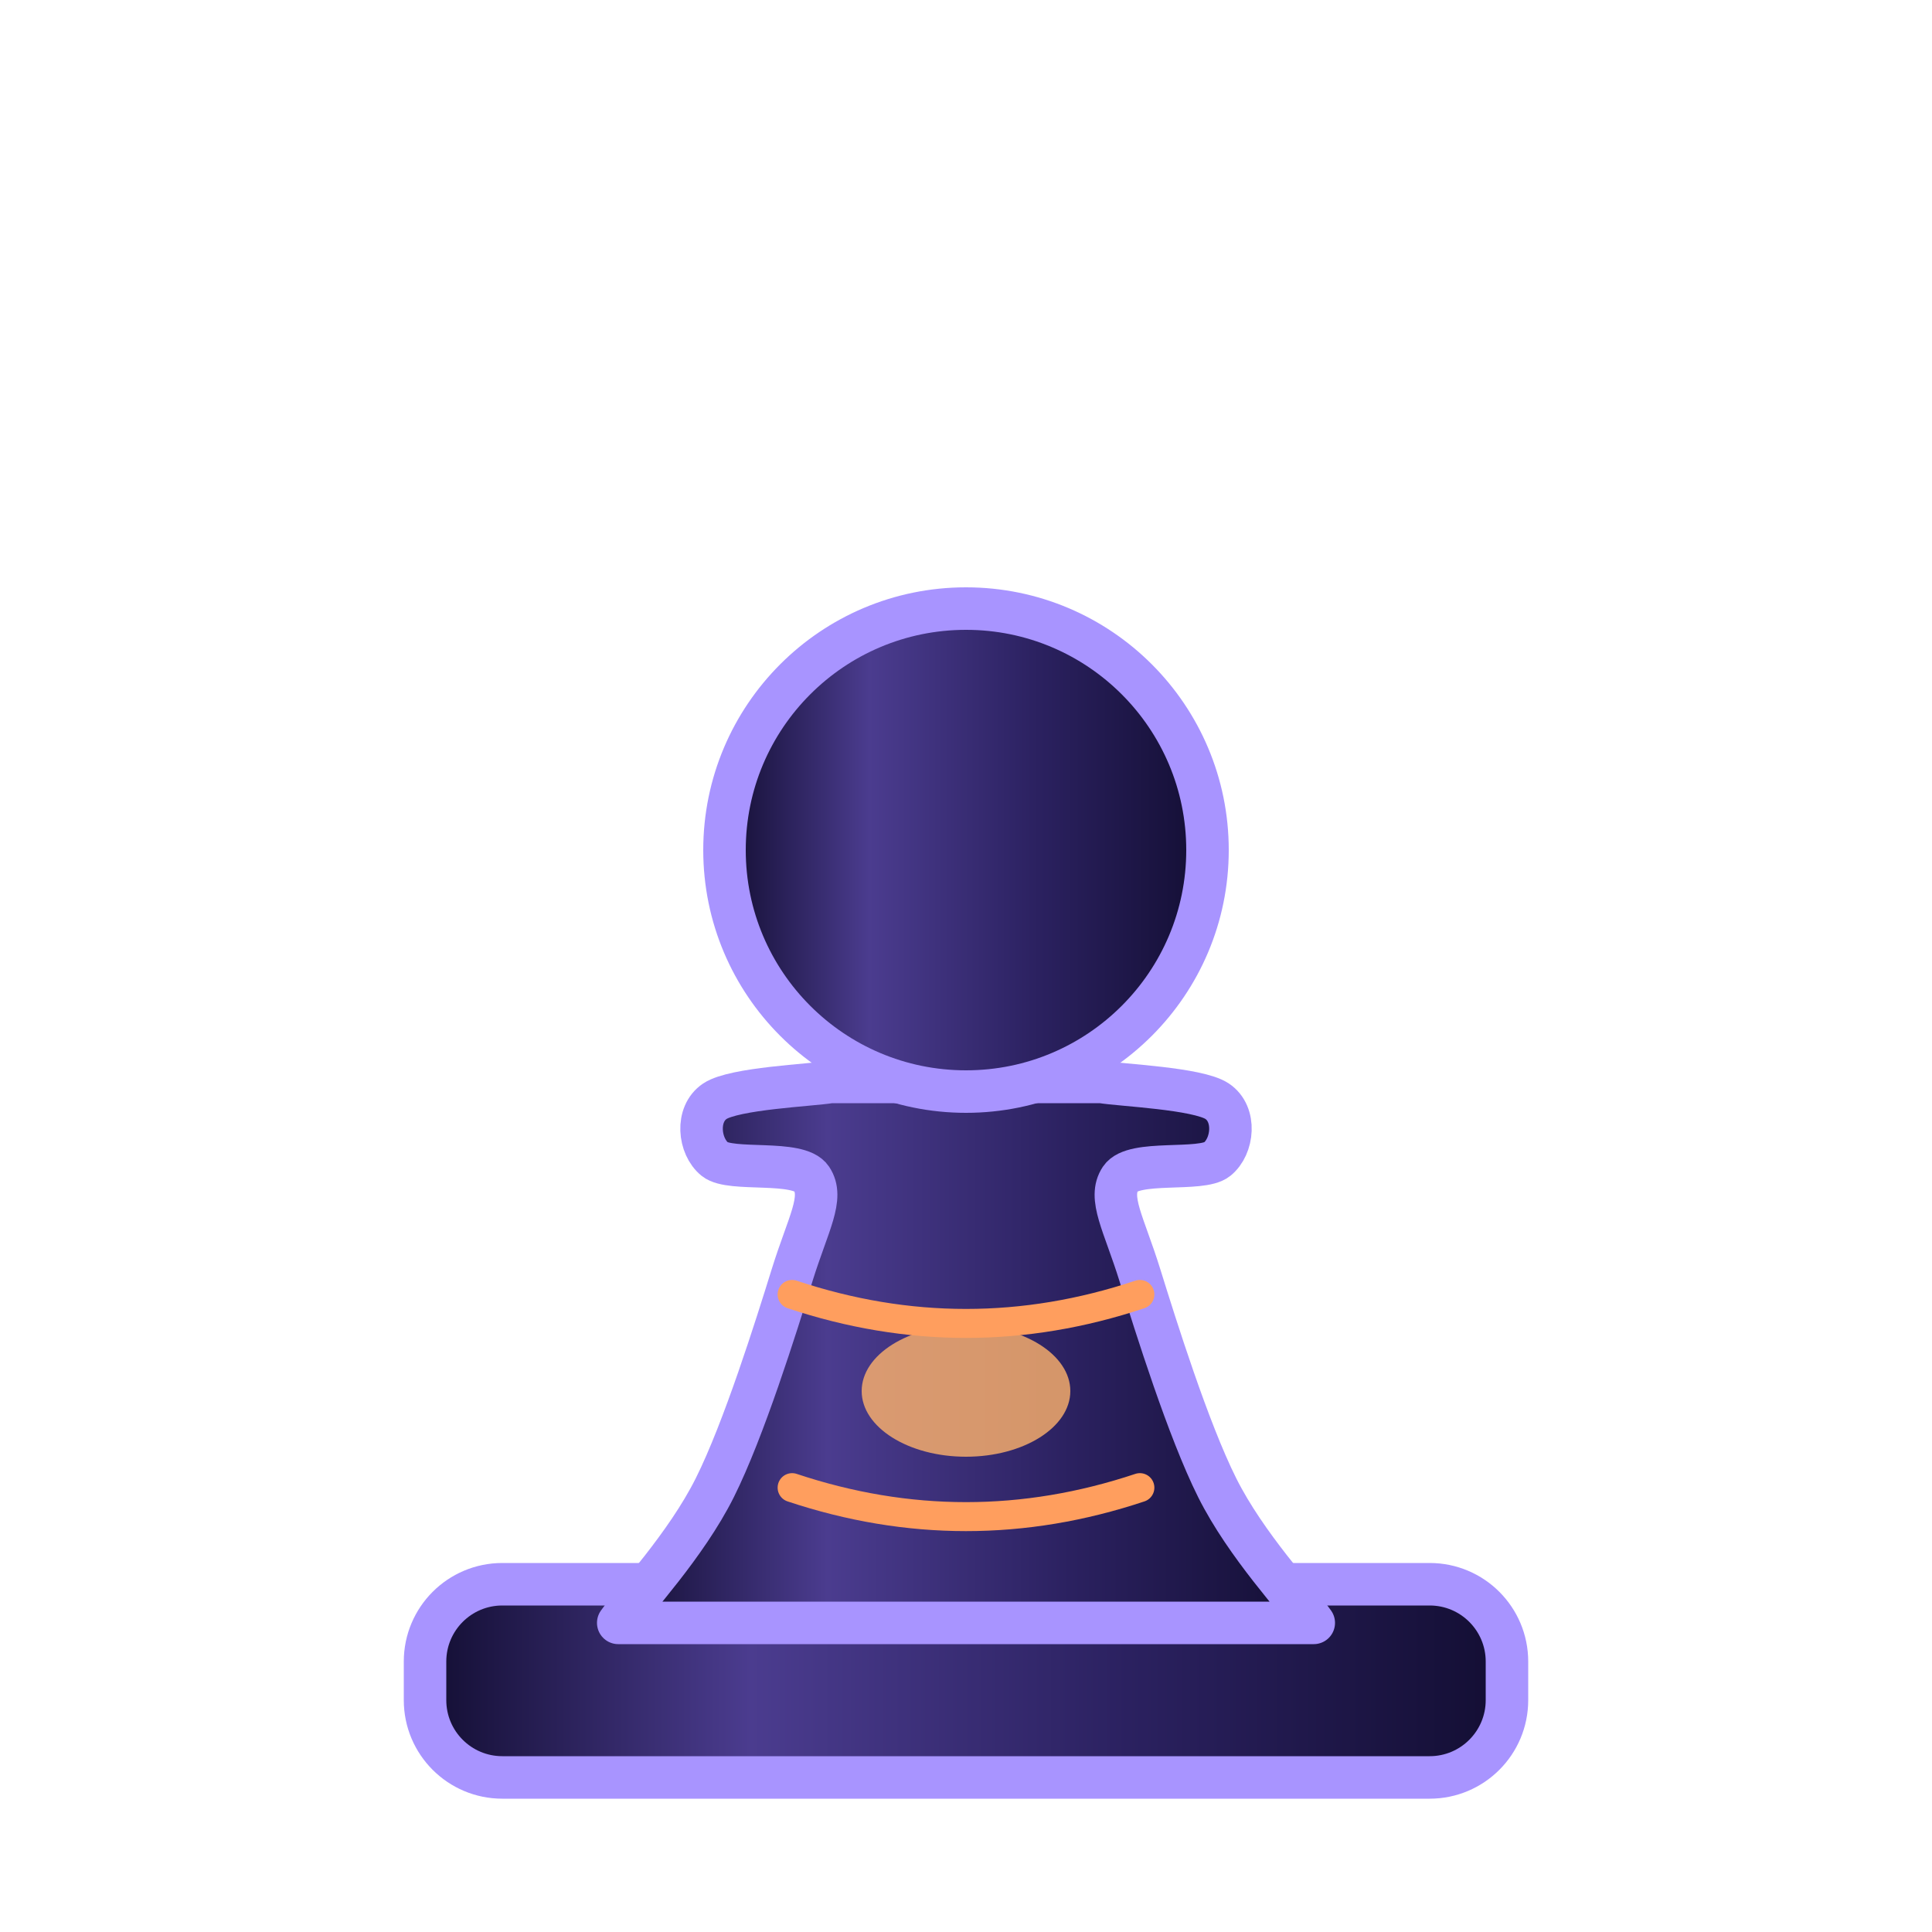
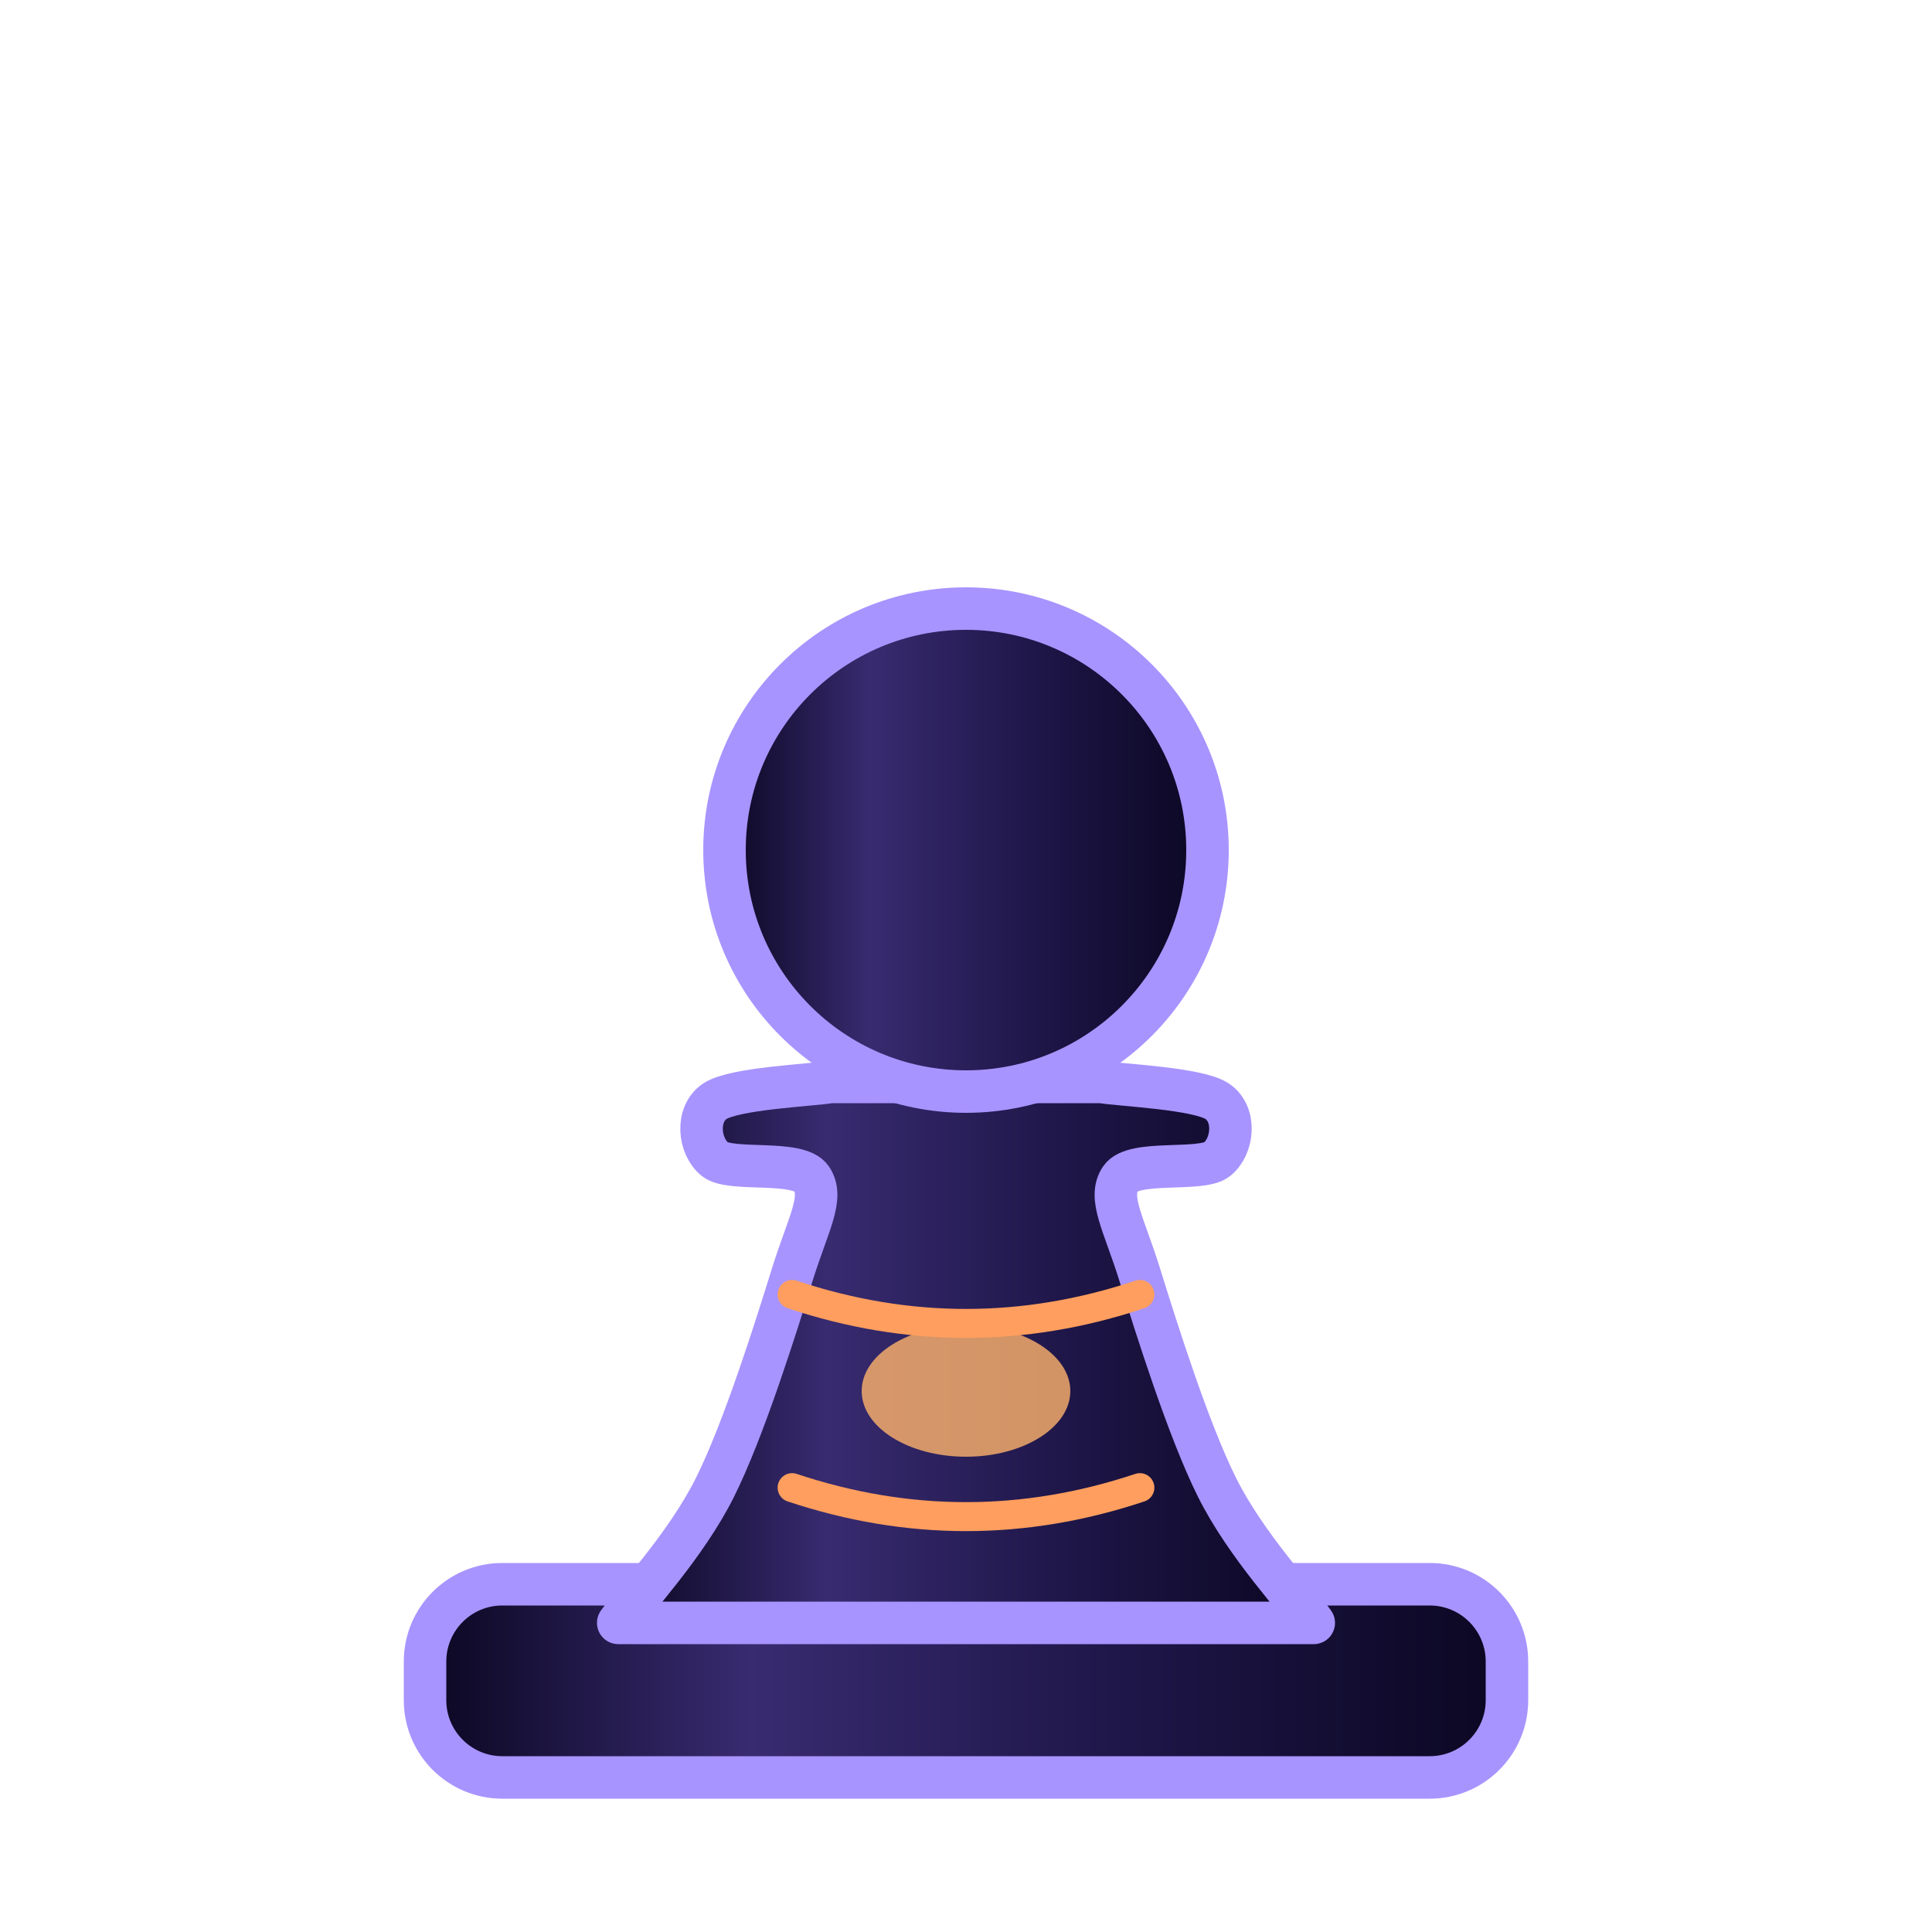
<svg xmlns="http://www.w3.org/2000/svg" width="45" height="45" viewBox="0 0 100 100">
  <defs>
    <linearGradient id="g" x1="0" x2="1" y1="0" y2="0">
-       <stop offset="0" stop-color="#130E33" />
-       <stop offset=".3" stop-color="#4B3C8F" />
-       <stop offset=".65" stop-color="#2B2160" />
-       <stop offset="1" stop-color="#130E33" />
+       <stop offset="0" stop-color="#0B0722" />
+       <stop offset=".3" stop-color="#382B70" />
+       <stop offset=".65" stop-color="#1E1648" />
+       <stop offset="1" stop-color="#0B0722" />
    </linearGradient>
  </defs>
  <g fill="url(#g)" stroke="#A894FF" stroke-width="2.2" stroke-linejoin="round">
    <rect x="22" y="82" width="56" height="10" rx="4" />
    <path d="M32 84C32.83 82.83 35.5 80 37 77C38.5 74 40.17 68.67 41 66C41.83 63.33 42.67 62 42 61C41.33 60 37.83 60.67 37 60C36.17 59.33 36 57.67 37 57C38 56.33 42 56.17 43 56L57 56C58 56.17 62 56.33 63 57C64 57.67 63.83 59.33 63 60C62.17 60.67 58.67 60 58 61C57.33 62 58.17 63.33 59 66C59.83 68.67 61.5 74 63 77C64.5 80 67.17 82.83 68 84Z" />
    <circle cx="50" cy="44" r="12.5" />
  </g>
  <ellipse cx="50" cy="72" rx="5.4" ry="3.4" fill="#FFB36B" opacity=".8" />
  <path d="M41 67Q50 70 59 67M41 77Q50 80 59 77" fill="none" stroke="#FF9E5E" stroke-width="1.5" stroke-linecap="round" />
</svg>
